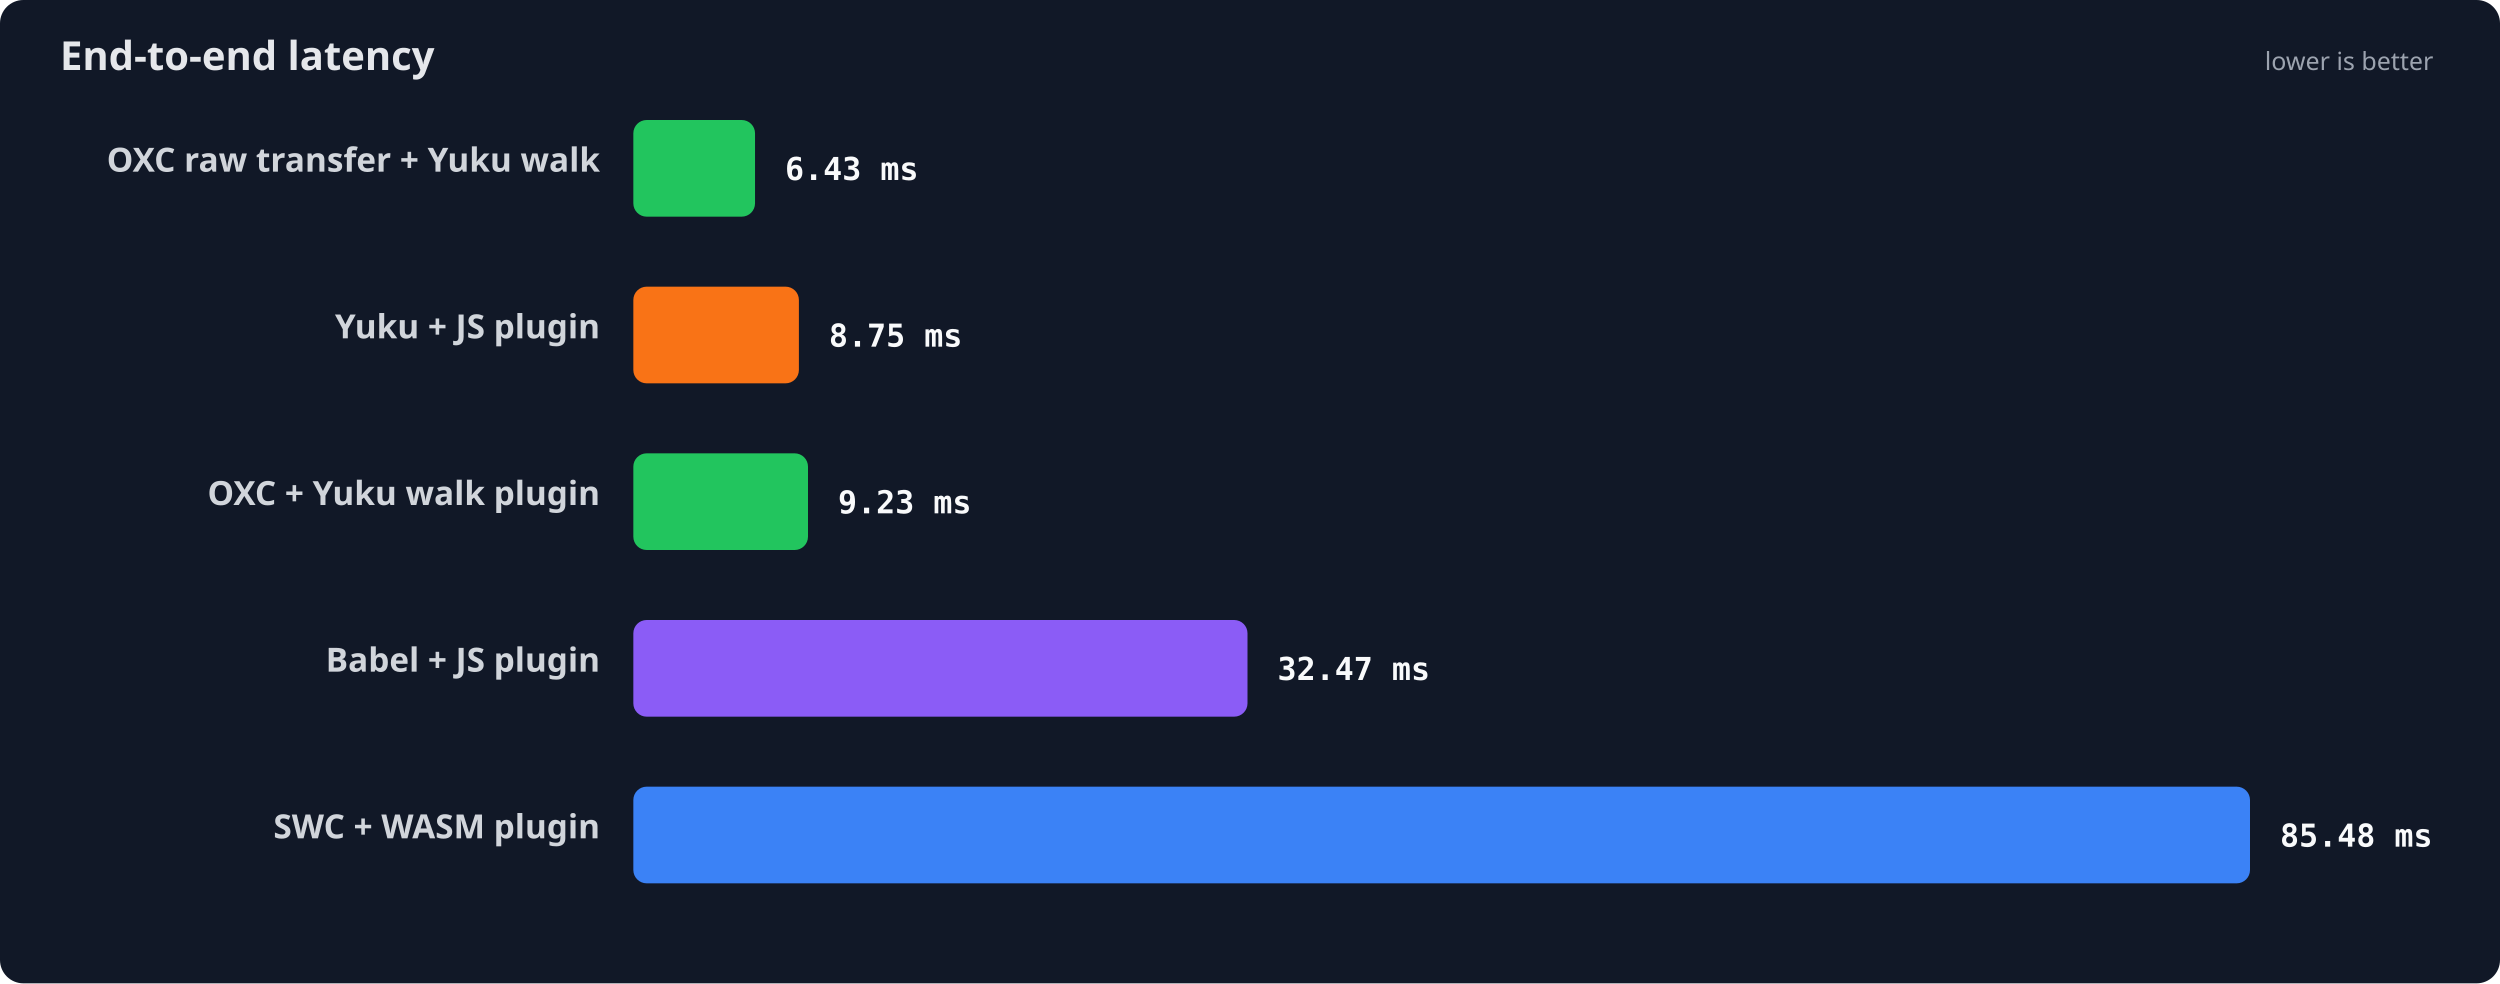
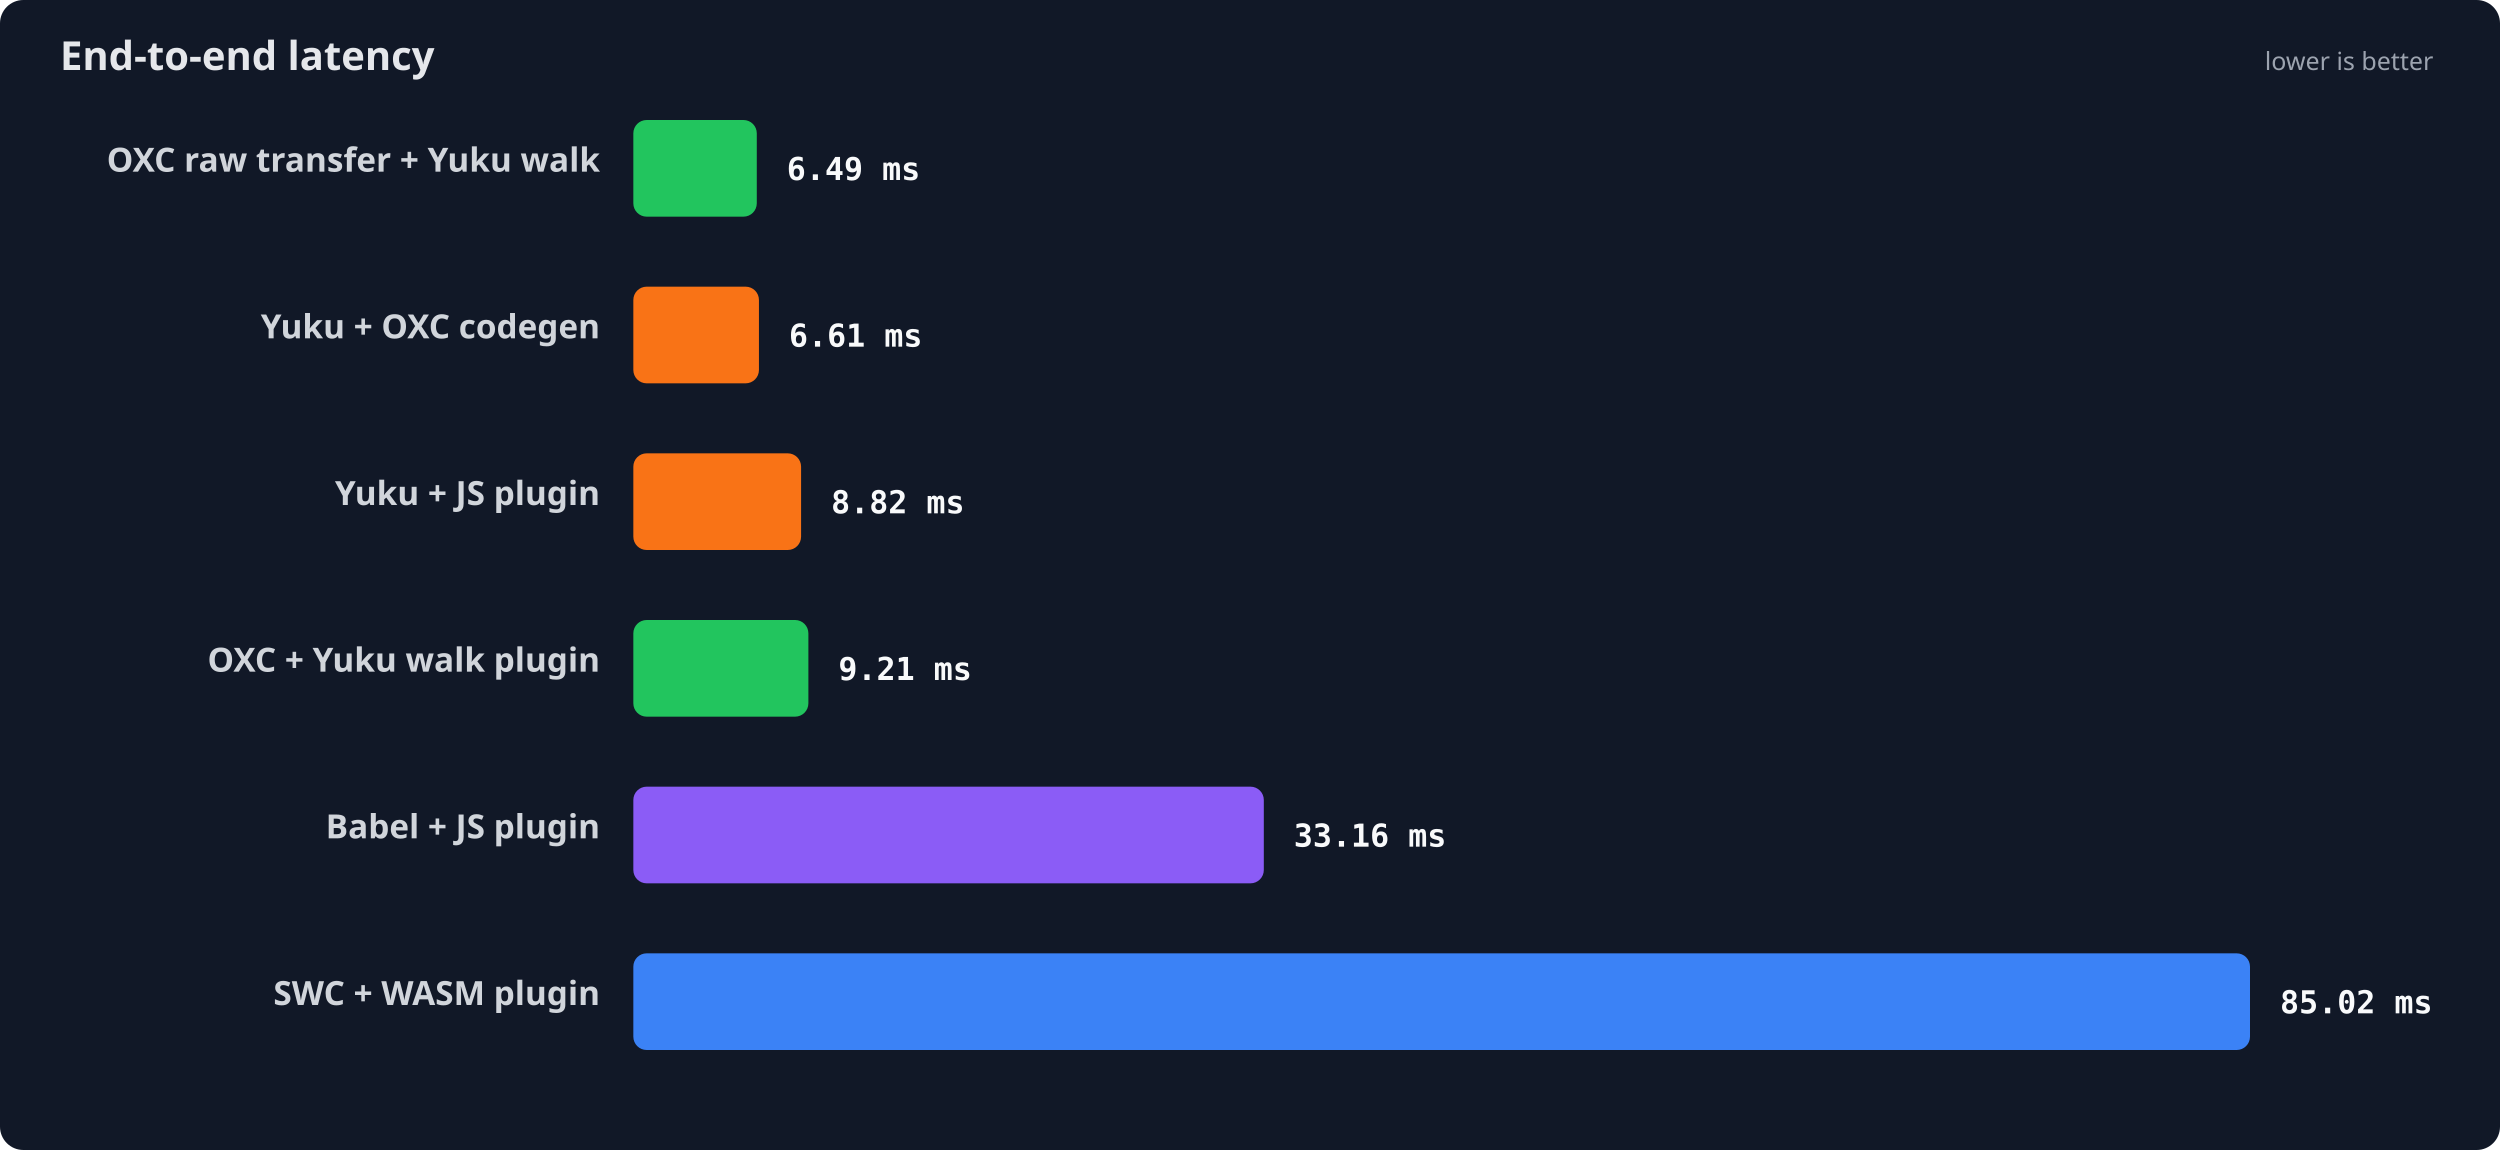
- <svg xmlns="http://www.w3.org/2000/svg" width="1500" height="590" viewBox="0 0 1500 590" role="img" aria-label="Styled-components transform latency, lower is better">
+ <svg xmlns="http://www.w3.org/2000/svg" width="1500" height="690" viewBox="0 0 1500 690" role="img" aria-label="Styled-components transform latency, lower is better">
  <style>
      .title { fill: #e5e7eb; font: 700 24px system-ui, sans-serif; }
      .label { fill: #d1d5db; font: 600 20px system-ui, sans-serif; }
      .value { fill: #f9fafb; font: 700 19px ui-monospace, monospace; }
      .note { fill: #9ca3af; font: 15px system-ui, sans-serif; }
    </style>
  <rect width="100%" height="100%" rx="14" fill="#111827" />
  <text x="36" y="42" class="title">End-to-end latency</text>
  <text x="1460" y="42" text-anchor="end" class="note">lower is better</text>
  <text x="360" y="103" text-anchor="end" class="label">
        OXC raw transfer + Yuku walk
      </text>
-   <rect x="380" y="72" width="73.02" height="58" rx="8" fill="#22c55e" />
-   <text x="471.02" y="108" class="value">
-         6.43 ms
+   <rect x="380" y="72" width="74.07" height="58" rx="8" fill="#22c55e" />
+   <text x="472.07" y="108" class="value">
+         6.49 ms
      </text>
  <text x="360" y="203" text-anchor="end" class="label">
+         Yuku + OXC codegen
+       </text>
+   <rect x="380" y="172" width="75.37" height="58" rx="8" fill="#f97316" />
+   <text x="473.37" y="208" class="value">
+         6.61 ms
+       </text>
+   <text x="360" y="303" text-anchor="end" class="label">
        Yuku + JS plugin
      </text>
-   <rect x="380" y="172" width="99.34" height="58" rx="8" fill="#f97316" />
-   <text x="497.34" y="208" class="value">
-         8.75 ms
+   <rect x="380" y="272" width="100.65" height="58" rx="8" fill="#f97316" />
+   <text x="498.65" y="308" class="value">
+         8.82 ms
      </text>
-   <text x="360" y="303" text-anchor="end" class="label">
+   <text x="360" y="403" text-anchor="end" class="label">
        OXC + Yuku walk plugin
      </text>
-   <rect x="380" y="272" width="104.80" height="58" rx="8" fill="#22c55e" />
-   <text x="502.80" y="308" class="value">
-         9.23 ms
+   <rect x="380" y="372" width="105.03" height="58" rx="8" fill="#22c55e" />
+   <text x="503.03" y="408" class="value">
+         9.21 ms
      </text>
-   <text x="360" y="403" text-anchor="end" class="label">
+   <text x="360" y="503" text-anchor="end" class="label">
        Babel + JS plugin
      </text>
-   <rect x="380" y="372" width="368.50" height="58" rx="8" fill="#8b5cf6" />
-   <text x="766.50" y="408" class="value">
-         32.47 ms
+   <rect x="380" y="472" width="378.29" height="58" rx="8" fill="#8b5cf6" />
+   <text x="776.29" y="508" class="value">
+         33.16 ms
      </text>
-   <text x="360" y="503" text-anchor="end" class="label">
+   <text x="360" y="603" text-anchor="end" class="label">
        SWC + WASM plugin
      </text>
-   <rect x="380" y="472" width="970.00" height="58" rx="8" fill="#3b82f6" />
-   <text x="1368.00" y="508" class="value">
-         85.48 ms
+   <rect x="380" y="572" width="970.00" height="58" rx="8" fill="#3b82f6" />
+   <text x="1368.00" y="608" class="value">
+         85.02 ms
      </text>
</svg>
